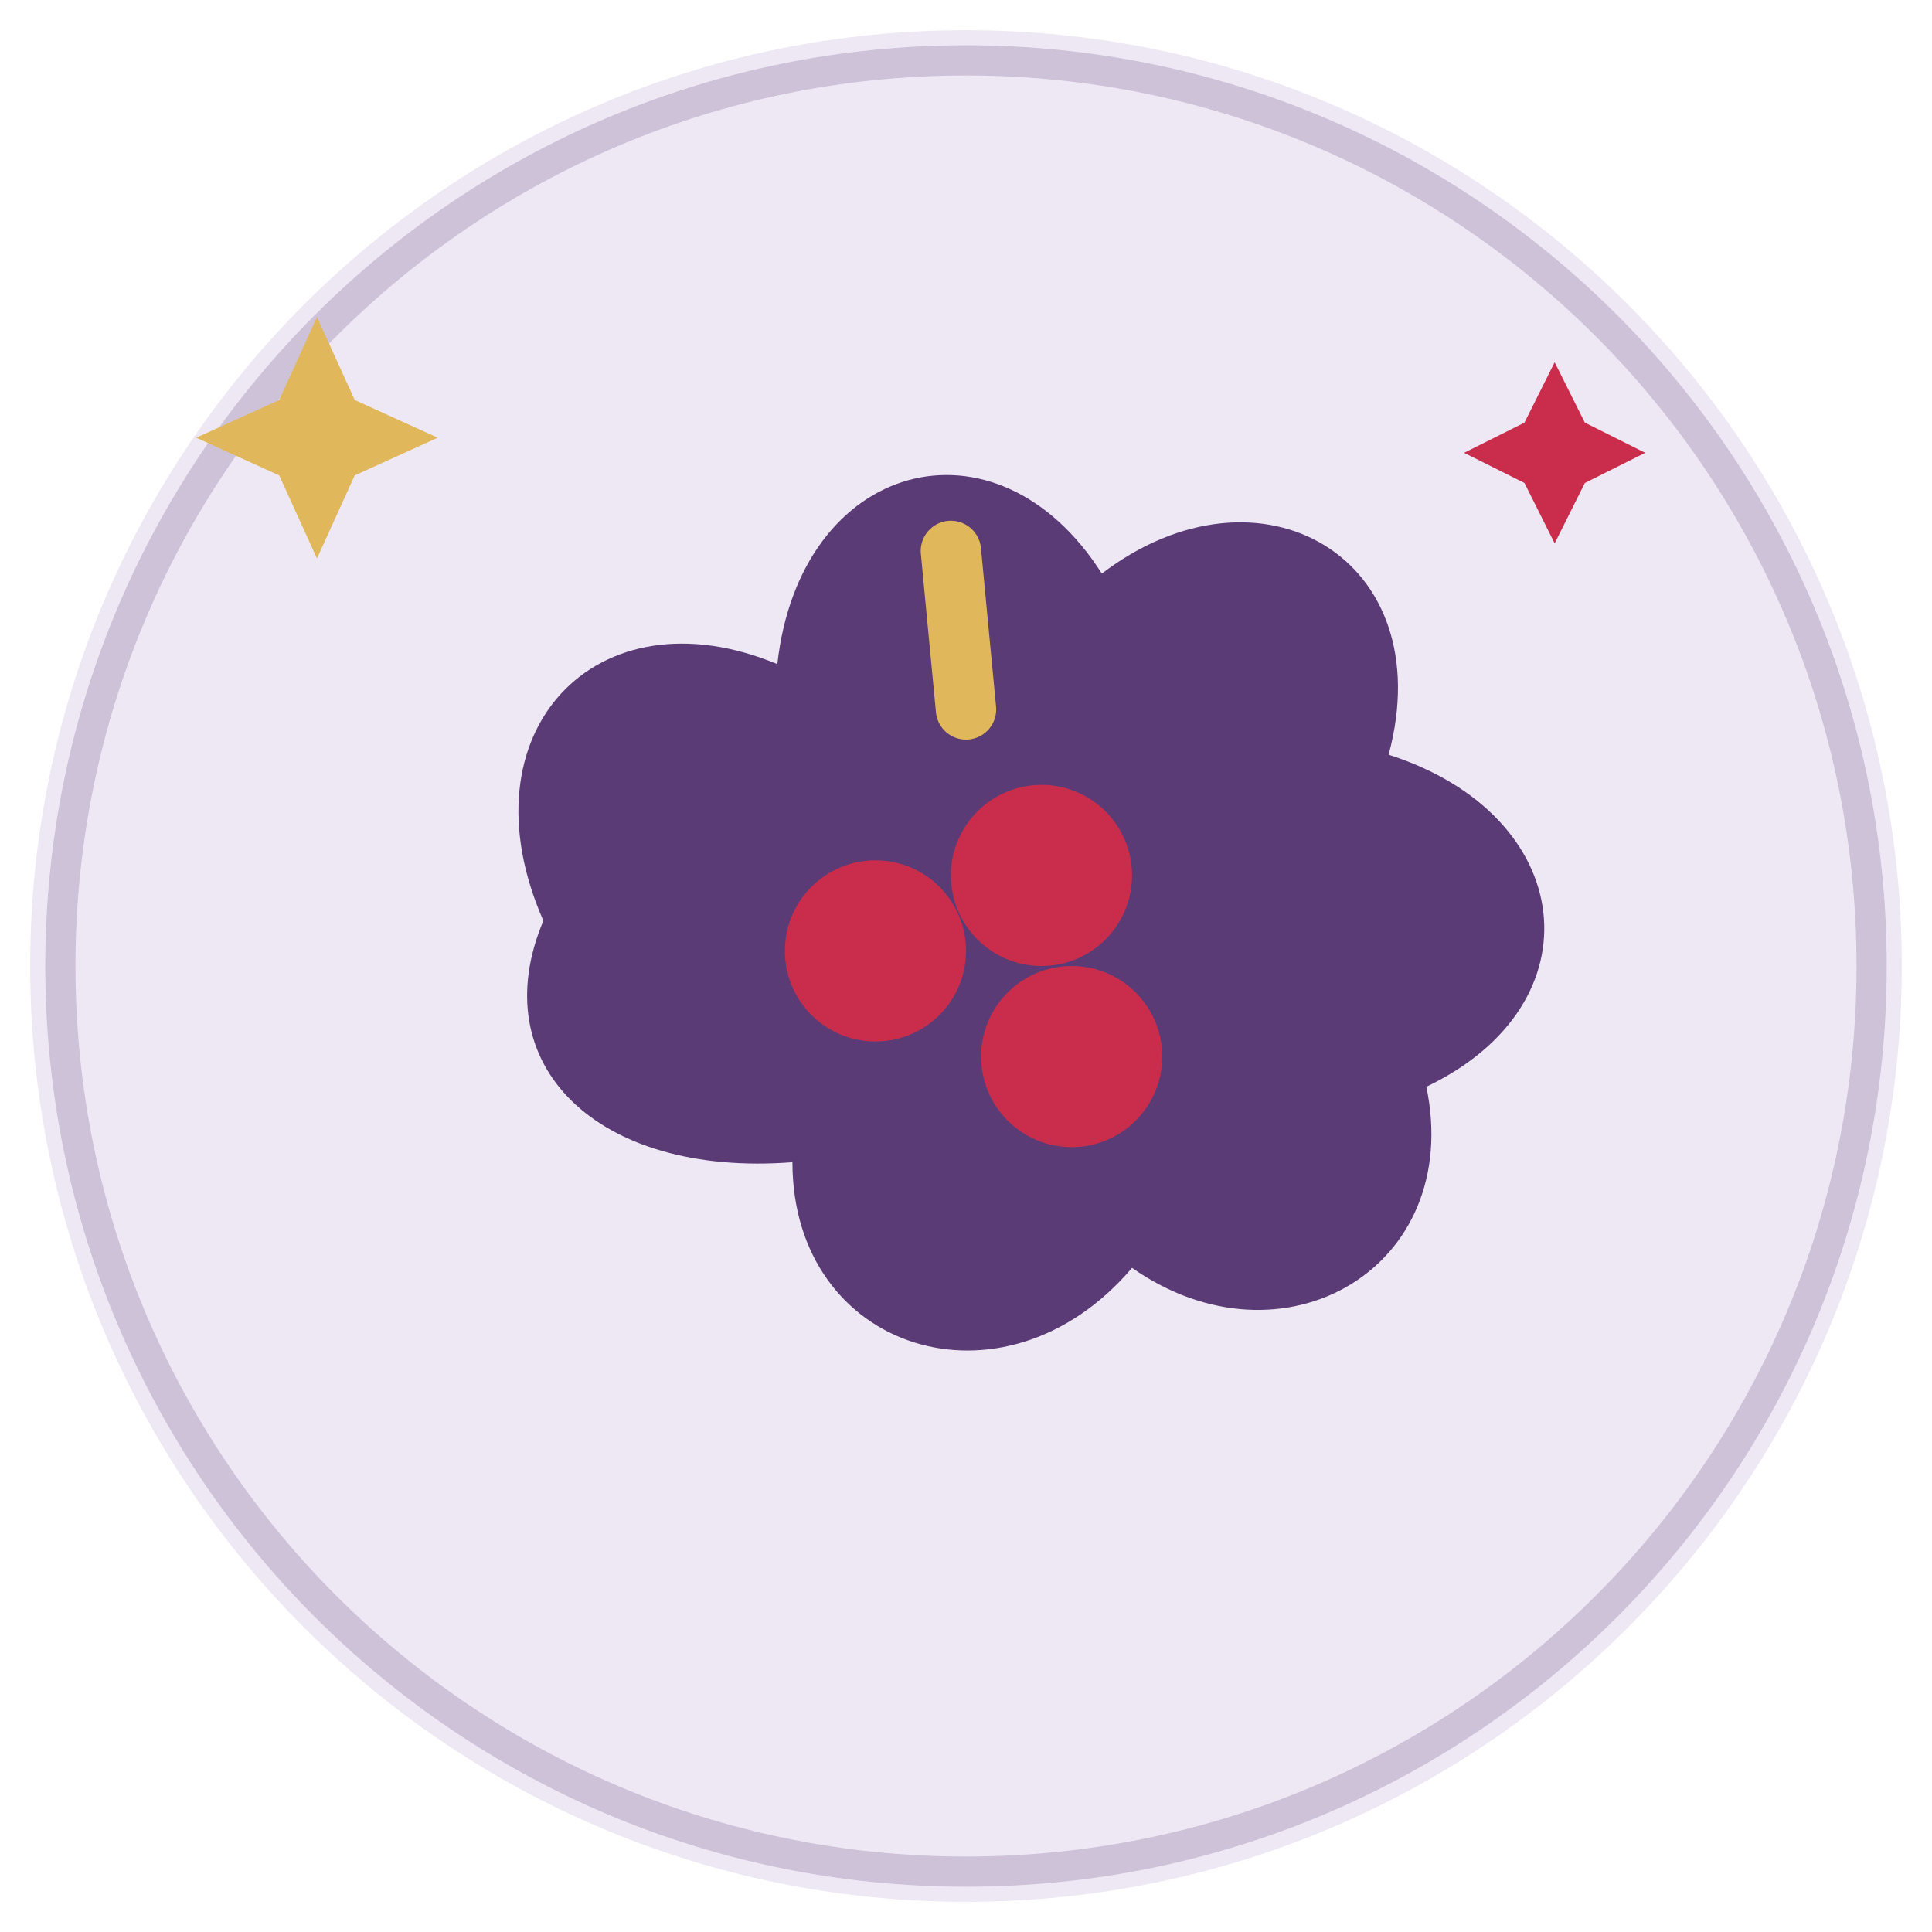
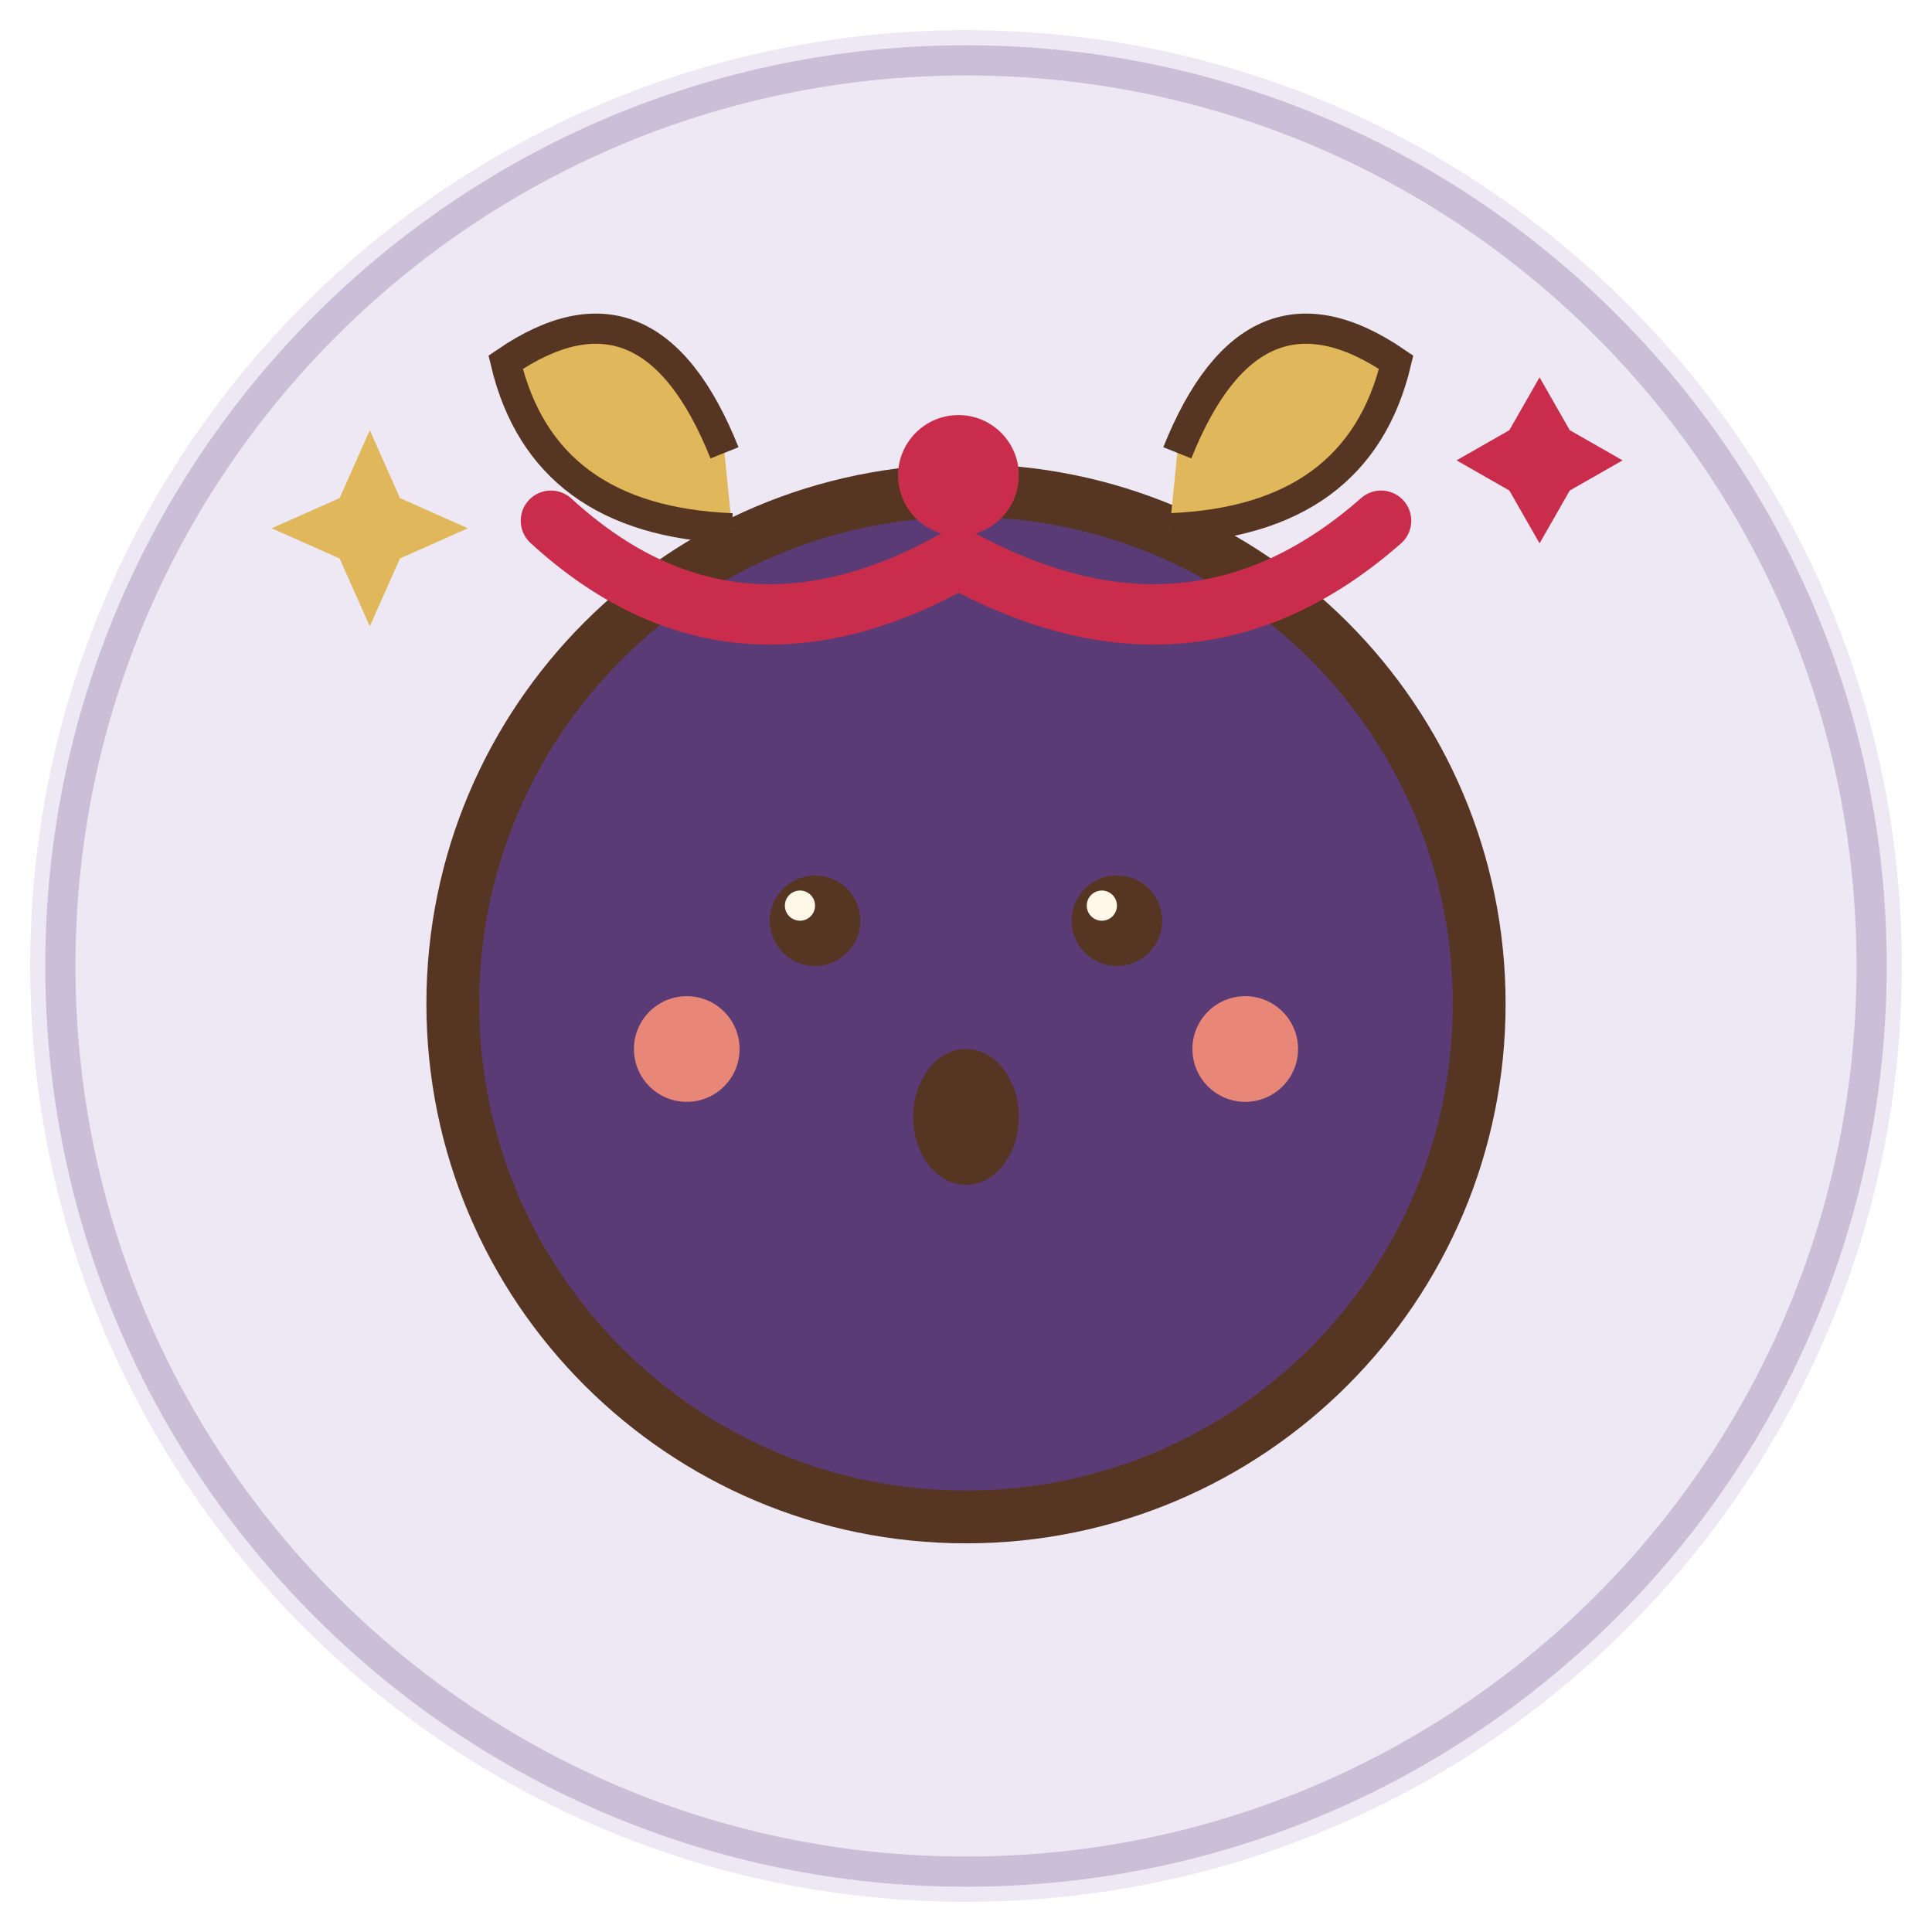
<svg xmlns="http://www.w3.org/2000/svg" viewBox="0 0 256 256" role="img" aria-labelledby="title">
  <circle cx="128" cy="128" r="124" fill="#eee8f5" />
-   <circle cx="128" cy="128" r="120" fill="none" stroke="#5b3b76" stroke-opacity=".22" stroke-width="4" />
-   <path d="M42 42l5 11 11 5-11 5-5 11-5-11-11-5 11-5z" fill="#e0b85b" />
-   <path d="M206 48l4 8 8 4-8 4-4 8-4-8-8-4 8-4z" fill="#c92d4b" />
-   <path d="M72 122c-11-25 7-44 31-34 3-27 29-34 43-12 21-16 45-2 38 24 25 8 28 33 5 44 5 24-19 38-39 24-17 20-45 11-45-14-26 2-41-13-33-32z" fill="#5b3b76" />
-   <circle cx="116" cy="126" r="12" fill="#c92d4b" />
-   <circle cx="138" cy="116" r="12" fill="#c92d4b" />
-   <circle cx="142" cy="140" r="12" fill="#c92d4b" />
-   <path d="M128 94l-2-21" stroke="#e0b85b" stroke-width="8" stroke-linecap="round" />
+   <circle cx="128" cy="128" r="120" fill="none" stroke="#5b3b76" stroke-opacity=".24" stroke-width="4" />
+   <path d="M49 57l4 9 9 4-9 4-4 9-4-9-9-4 9-4z" fill="#e0b85b" />
+   <path d="M204 50l4 7 7 4-7 4-4 7-4-7-7-4 7-4z" fill="#c92d4b" />
+   <circle cx="128" cy="133" r="68" fill="#5b3b76" stroke="#563622" stroke-width="7" />
+   <path d="M73 69q24 22 54 5 31 17 56-5" fill="none" stroke="#c92d4b" stroke-width="8" stroke-linecap="round" />
+   <path d="M96 60q-10-25-29-12 5 21 30 22M156 60q10-25 29-12-5 21-30 22" fill="#e0b85b" stroke="#563622" stroke-width="4" />
+   <circle cx="127" cy="63" r="8" fill="#c92d4b" />
+   <circle cx="108" cy="122" r="6" fill="#563622" />
+   <circle cx="148" cy="122" r="6" fill="#563622" />
+   <circle cx="106" cy="120" r="2" fill="#fff8e9" />
+   <circle cx="146" cy="120" r="2" fill="#fff8e9" />
+   <circle cx="91" cy="139" r="7" fill="#e88778" />
+   <circle cx="165" cy="139" r="7" fill="#e88778" />
+   <ellipse cx="128" cy="148" rx="7" ry="9" fill="#563622" />
</svg>
